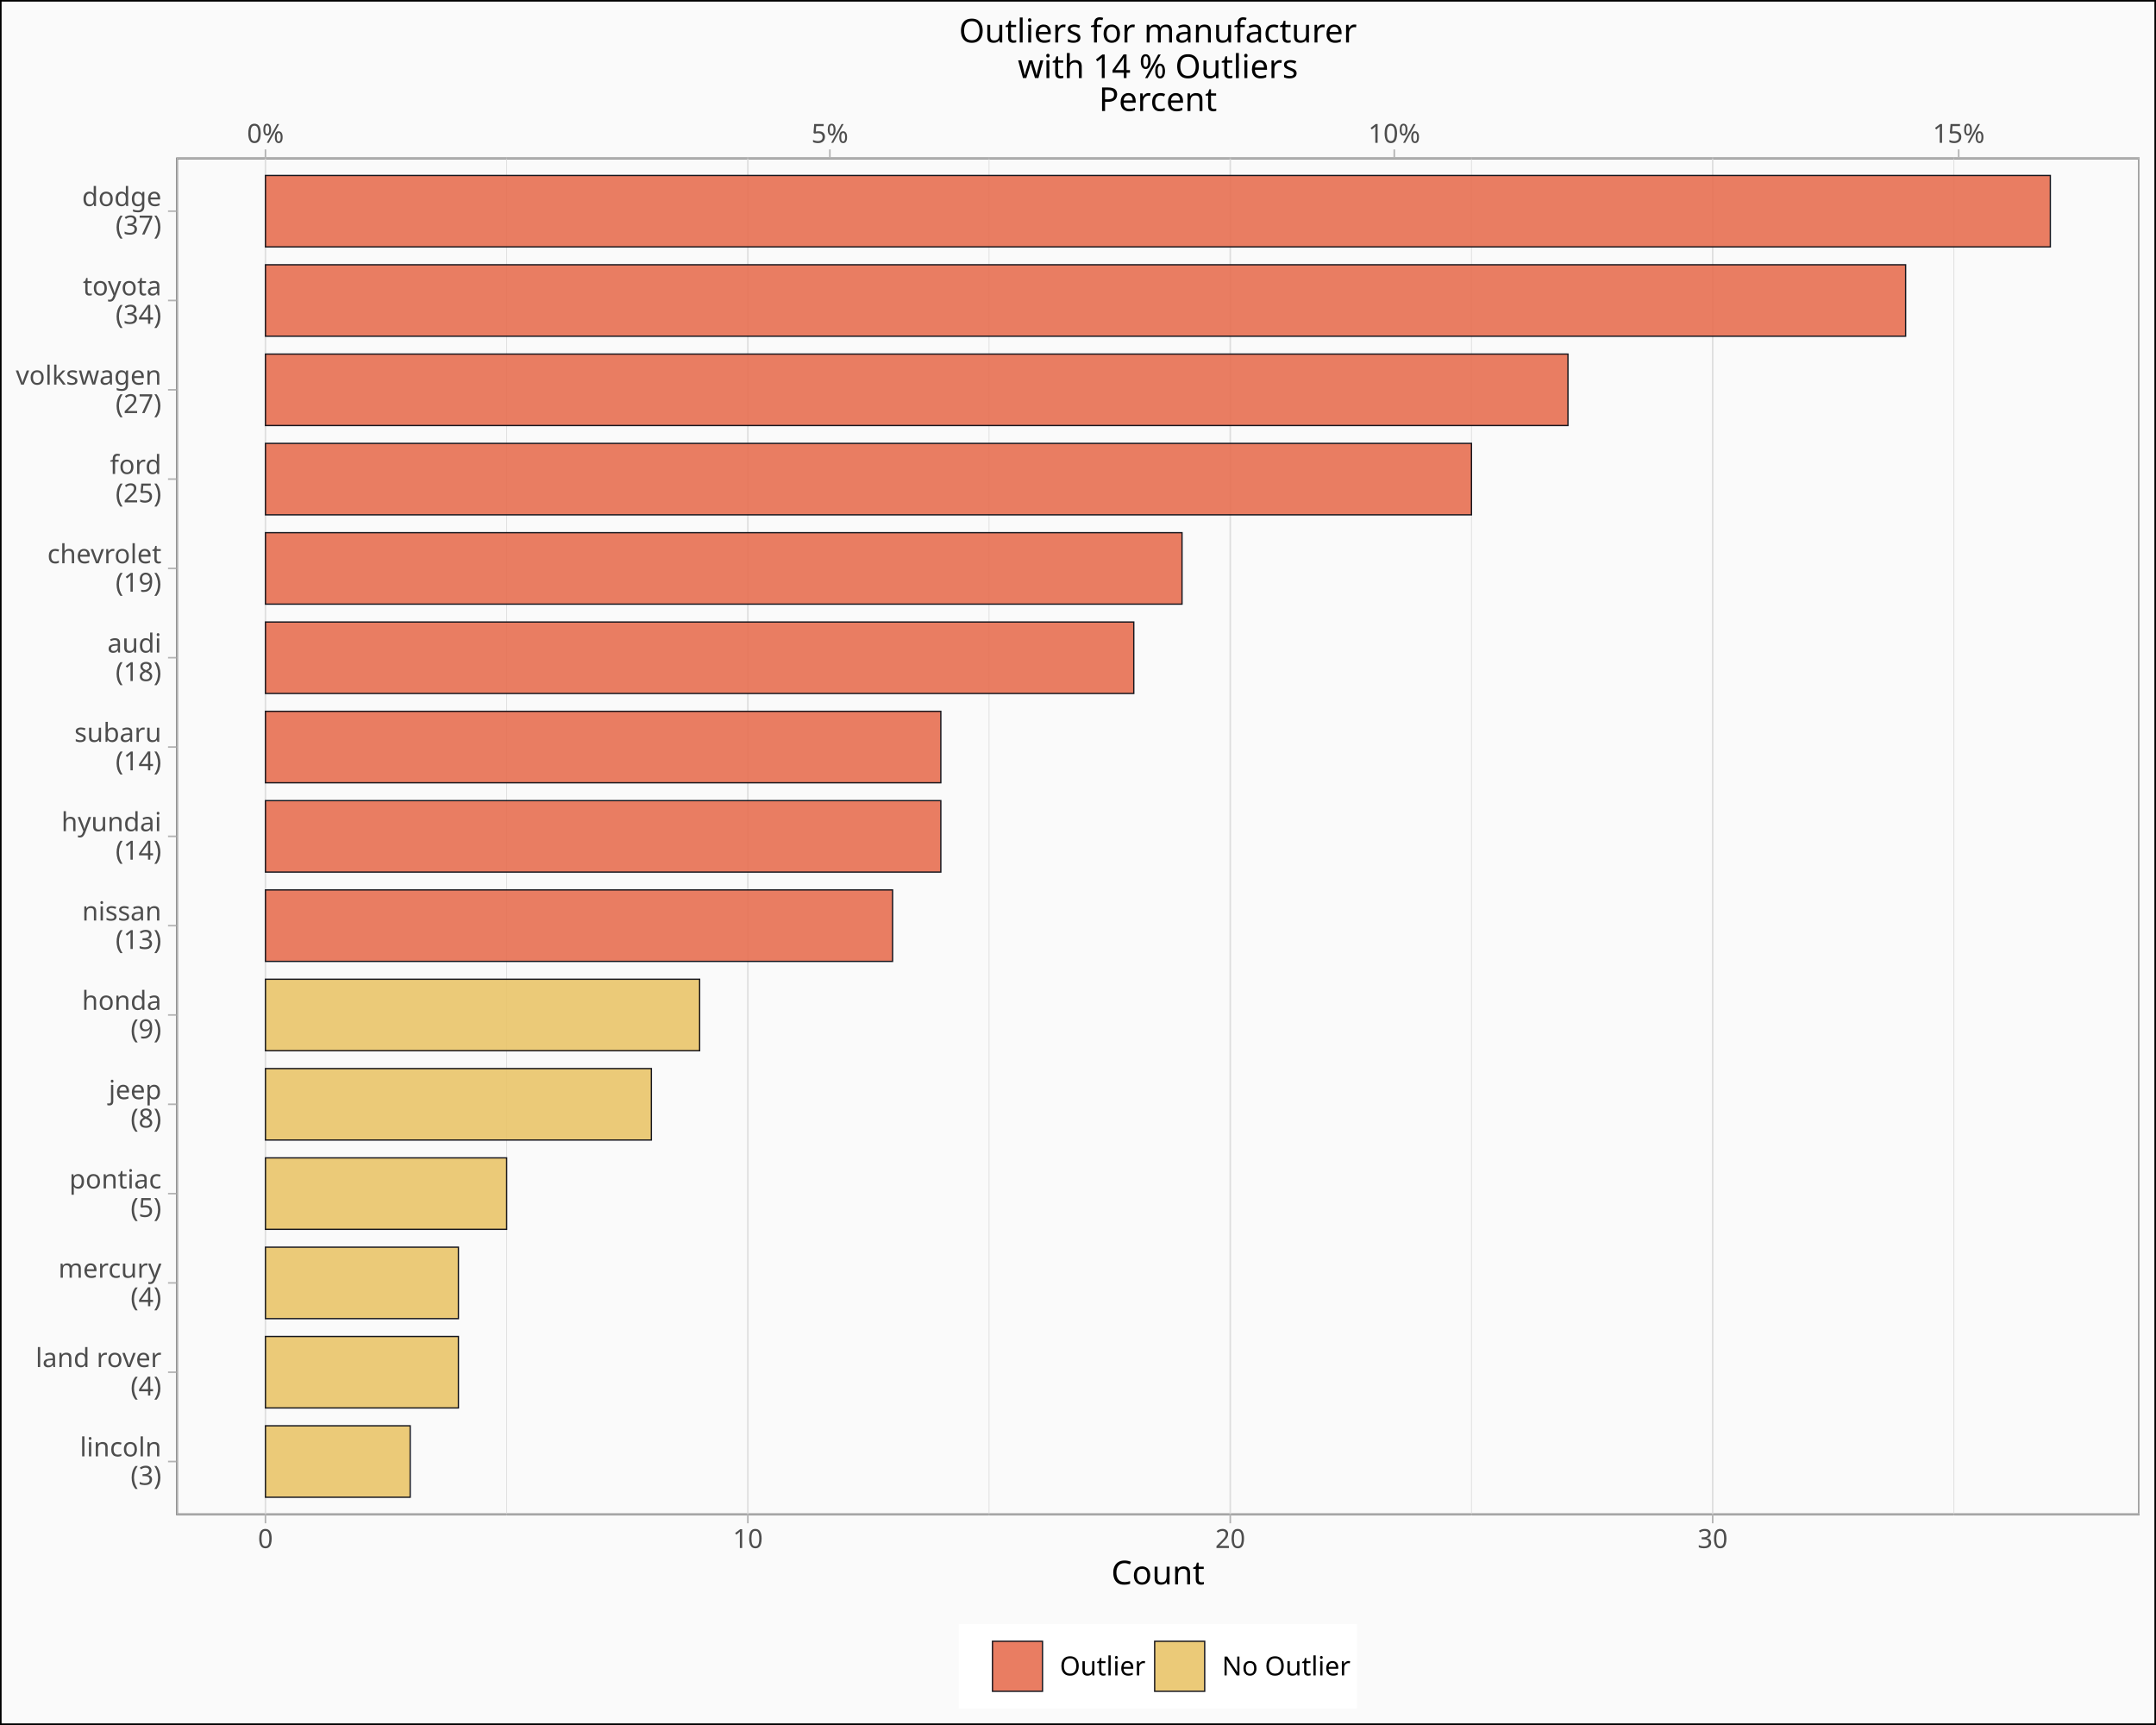
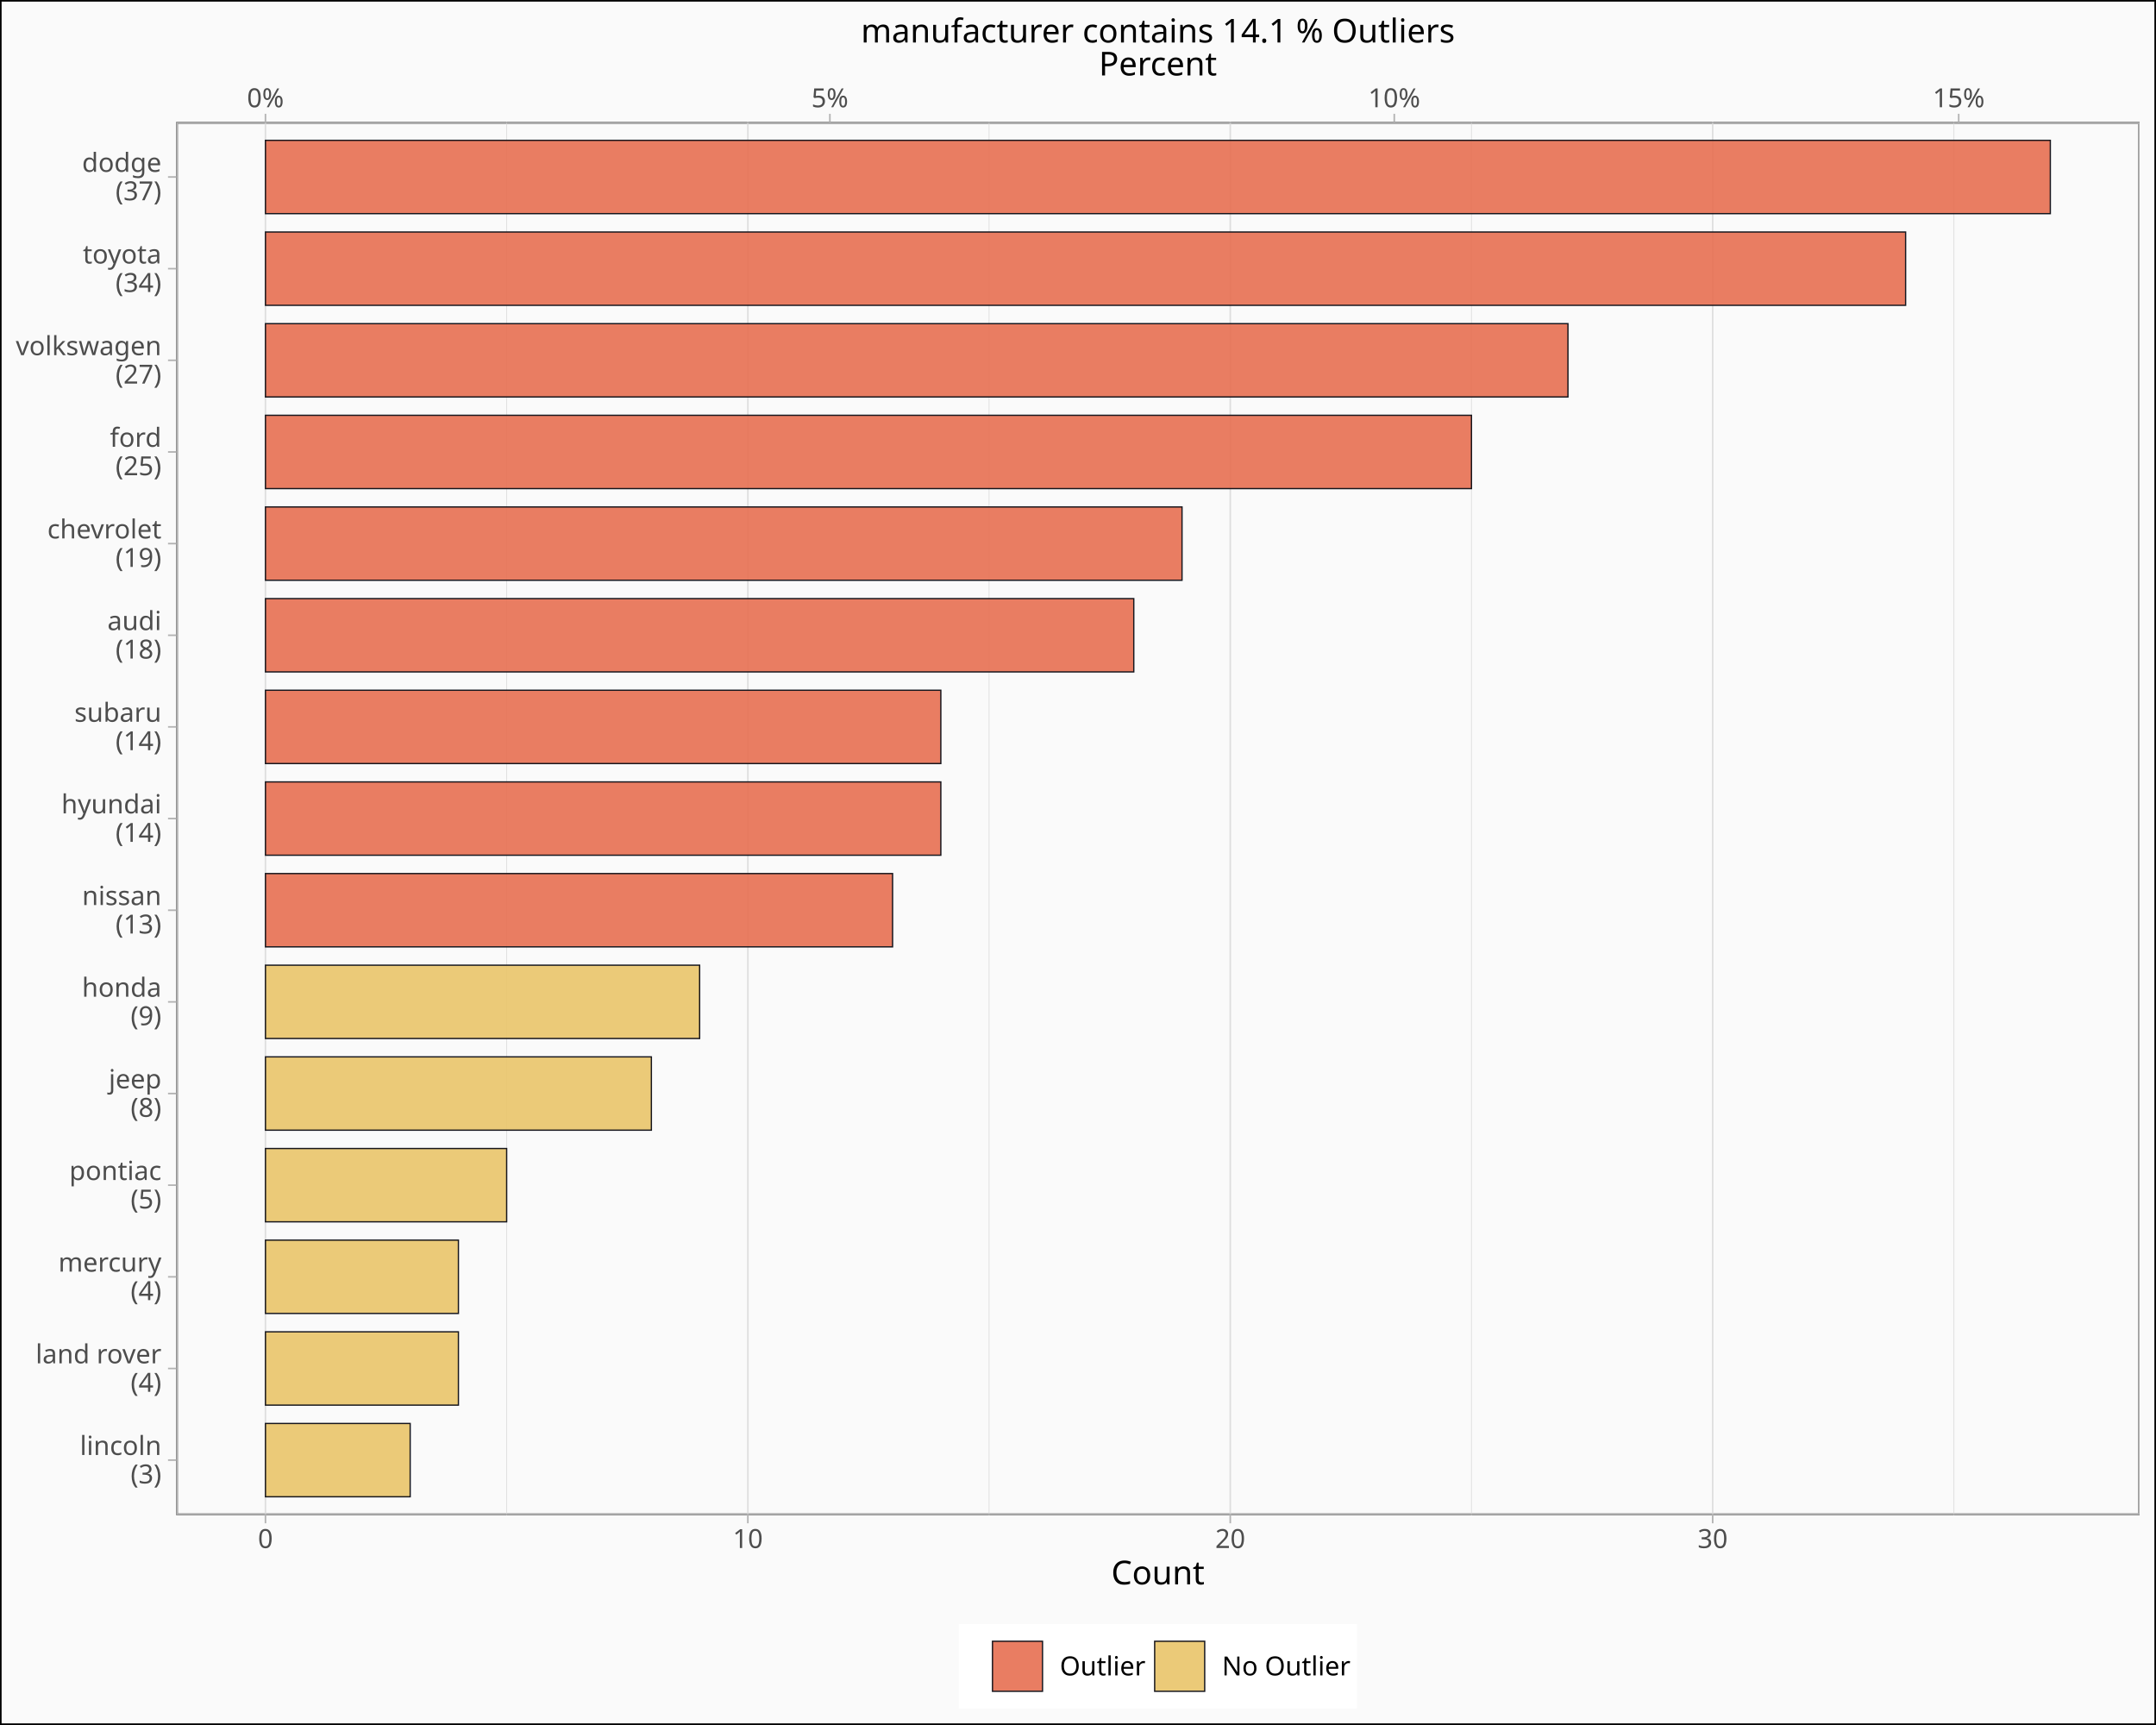
<svg xmlns="http://www.w3.org/2000/svg" class="svglite" data-engine-version="2.0" width="720.00pt" height="576.00pt" viewBox="0 0 720.00 576.00">
  <defs>
    <style type="text/css">
    .svglite line, .svglite polyline, .svglite polygon, .svglite path, .svglite rect, .svglite circle {
      fill: none;
      stroke: #000000;
      stroke-linecap: round;
      stroke-linejoin: round;
      stroke-miterlimit: 10.00;
    }
  </style>
  </defs>
  <rect width="100%" height="100%" style="stroke: none; fill: #FFFFFF;" />
  <defs>
    <clipPath id="cpMC4wMHw3MjAuMDB8MC4wMHw1NzYuMDA=">
      <rect x="0.00" y="0.00" width="720.00" height="576.00" />
    </clipPath>
  </defs>
  <g clip-path="url(#cpMC4wMHw3MjAuMDB8MC4wMHw1NzYuMDA=)">
    <rect x="0.00" y="0.00" width="720.00" height="576.00" style="stroke-width: 1.07; fill: #FAFAFA;" />
  </g>
  <defs>
-     <clipPath id="cpNTguODV8NzE0LjUyfDUyLjYyfDUwNS45MQ==">
-       <rect x="58.85" y="52.62" width="655.67" height="453.29" />
+     <clipPath id="cpNTguODV8NzE0LjUyfDQwLjc0fDUwNS45MQ==">
+       <rect x="58.85" y="40.74" width="655.67" height="465.17" />
    </clipPath>
  </defs>
-   <g clip-path="url(#cpNTguODV8NzE0LjUyfDUyLjYyfDUwNS45MQ==)">
-     <rect x="58.85" y="52.62" width="655.67" height="453.29" style="stroke-width: 1.07; fill: #FAFAFA;" />
-     <polyline points="169.20,505.91 169.20,52.62 " style="stroke-width: 0.27; stroke: #DEDEDE; stroke-linecap: butt;" />
-     <polyline points="330.30,505.91 330.30,52.62 " style="stroke-width: 0.27; stroke: #DEDEDE; stroke-linecap: butt;" />
-     <polyline points="491.40,505.91 491.40,52.62 " style="stroke-width: 0.27; stroke: #DEDEDE; stroke-linecap: butt;" />
-     <polyline points="652.50,505.91 652.50,52.62 " style="stroke-width: 0.27; stroke: #DEDEDE; stroke-linecap: butt;" />
-     <polyline points="88.65,505.91 88.65,52.62 " style="stroke-width: 0.53; stroke: #DEDEDE; stroke-linecap: butt;" />
-     <polyline points="249.75,505.91 249.75,52.62 " style="stroke-width: 0.53; stroke: #DEDEDE; stroke-linecap: butt;" />
-     <polyline points="410.85,505.91 410.85,52.62 " style="stroke-width: 0.53; stroke: #DEDEDE; stroke-linecap: butt;" />
-     <polyline points="571.95,505.91 571.95,52.62 " style="stroke-width: 0.53; stroke: #DEDEDE; stroke-linecap: butt;" />
-     <rect x="88.65" y="207.70" width="289.98" height="23.86" style="stroke-width: 0.43; stroke: #16161D; stroke-linecap: butt; stroke-linejoin: miter; fill: #E76F51; fill-opacity: 0.90;" />
-     <rect x="88.65" y="177.87" width="306.09" height="23.86" style="stroke-width: 0.43; stroke: #16161D; stroke-linecap: butt; stroke-linejoin: miter; fill: #E76F51; fill-opacity: 0.90;" />
-     <rect x="88.65" y="58.59" width="596.06" height="23.86" style="stroke-width: 0.43; stroke: #16161D; stroke-linecap: butt; stroke-linejoin: miter; fill: #E76F51; fill-opacity: 0.90;" />
-     <rect x="88.65" y="148.05" width="402.75" height="23.86" style="stroke-width: 0.43; stroke: #16161D; stroke-linecap: butt; stroke-linejoin: miter; fill: #E76F51; fill-opacity: 0.90;" />
-     <rect x="88.65" y="326.98" width="144.99" height="23.86" style="stroke-width: 0.43; stroke: #16161D; stroke-linecap: butt; stroke-linejoin: miter; fill: #E9C46A; fill-opacity: 0.90;" />
-     <rect x="88.65" y="267.34" width="225.54" height="23.86" style="stroke-width: 0.43; stroke: #16161D; stroke-linecap: butt; stroke-linejoin: miter; fill: #E76F51; fill-opacity: 0.90;" />
-     <rect x="88.65" y="356.81" width="128.88" height="23.86" style="stroke-width: 0.43; stroke: #16161D; stroke-linecap: butt; stroke-linejoin: miter; fill: #E9C46A; fill-opacity: 0.90;" />
-     <rect x="88.65" y="446.27" width="64.44" height="23.86" style="stroke-width: 0.43; stroke: #16161D; stroke-linecap: butt; stroke-linejoin: miter; fill: #E9C46A; fill-opacity: 0.90;" />
-     <rect x="88.65" y="476.09" width="48.33" height="23.86" style="stroke-width: 0.43; stroke: #16161D; stroke-linecap: butt; stroke-linejoin: miter; fill: #E9C46A; fill-opacity: 0.90;" />
-     <rect x="88.65" y="416.45" width="64.44" height="23.86" style="stroke-width: 0.43; stroke: #16161D; stroke-linecap: butt; stroke-linejoin: miter; fill: #E9C46A; fill-opacity: 0.90;" />
-     <rect x="88.65" y="297.16" width="209.43" height="23.86" style="stroke-width: 0.43; stroke: #16161D; stroke-linecap: butt; stroke-linejoin: miter; fill: #E76F51; fill-opacity: 0.90;" />
-     <rect x="88.65" y="386.63" width="80.55" height="23.86" style="stroke-width: 0.43; stroke: #16161D; stroke-linecap: butt; stroke-linejoin: miter; fill: #E9C46A; fill-opacity: 0.90;" />
-     <rect x="88.65" y="237.52" width="225.54" height="23.86" style="stroke-width: 0.43; stroke: #16161D; stroke-linecap: butt; stroke-linejoin: miter; fill: #E76F51; fill-opacity: 0.90;" />
-     <rect x="88.65" y="88.41" width="547.73" height="23.86" style="stroke-width: 0.43; stroke: #16161D; stroke-linecap: butt; stroke-linejoin: miter; fill: #E76F51; fill-opacity: 0.90;" />
-     <rect x="88.65" y="118.23" width="434.97" height="23.86" style="stroke-width: 0.43; stroke: #16161D; stroke-linecap: butt; stroke-linejoin: miter; fill: #E76F51; fill-opacity: 0.90;" />
-     <rect x="58.85" y="52.62" width="655.67" height="453.29" style="stroke-width: 1.07; stroke: #B3B3B3;" />
+   <g clip-path="url(#cpNTguODV8NzE0LjUyfDQwLjc0fDUwNS45MQ==)">
+     <rect x="58.85" y="40.74" width="655.67" height="465.17" style="stroke-width: 1.07; fill: #FAFAFA;" />
+     <polyline points="169.20,505.91 169.20,40.74 " style="stroke-width: 0.27; stroke: #DEDEDE; stroke-linecap: butt;" />
+     <polyline points="330.30,505.91 330.30,40.74 " style="stroke-width: 0.27; stroke: #DEDEDE; stroke-linecap: butt;" />
+     <polyline points="491.40,505.91 491.40,40.74 " style="stroke-width: 0.27; stroke: #DEDEDE; stroke-linecap: butt;" />
+     <polyline points="652.50,505.91 652.50,40.74 " style="stroke-width: 0.27; stroke: #DEDEDE; stroke-linecap: butt;" />
+     <polyline points="88.65,505.91 88.65,40.74 " style="stroke-width: 0.53; stroke: #DEDEDE; stroke-linecap: butt;" />
+     <polyline points="249.75,505.91 249.75,40.74 " style="stroke-width: 0.53; stroke: #DEDEDE; stroke-linecap: butt;" />
+     <polyline points="410.85,505.91 410.85,40.74 " style="stroke-width: 0.53; stroke: #DEDEDE; stroke-linecap: butt;" />
+     <polyline points="571.95,505.91 571.95,40.74 " style="stroke-width: 0.53; stroke: #DEDEDE; stroke-linecap: butt;" />
+     <rect x="88.65" y="199.88" width="289.98" height="24.48" style="stroke-width: 0.43; stroke: #16161D; stroke-linecap: butt; stroke-linejoin: miter; fill: #E76F51; fill-opacity: 0.90;" />
+     <rect x="88.65" y="169.28" width="306.09" height="24.48" style="stroke-width: 0.43; stroke: #16161D; stroke-linecap: butt; stroke-linejoin: miter; fill: #E76F51; fill-opacity: 0.90;" />
+     <rect x="88.65" y="46.86" width="596.06" height="24.48" style="stroke-width: 0.43; stroke: #16161D; stroke-linecap: butt; stroke-linejoin: miter; fill: #E76F51; fill-opacity: 0.90;" />
+     <rect x="88.65" y="138.67" width="402.75" height="24.48" style="stroke-width: 0.43; stroke: #16161D; stroke-linecap: butt; stroke-linejoin: miter; fill: #E76F51; fill-opacity: 0.90;" />
+     <rect x="88.65" y="322.29" width="144.99" height="24.48" style="stroke-width: 0.43; stroke: #16161D; stroke-linecap: butt; stroke-linejoin: miter; fill: #E9C46A; fill-opacity: 0.90;" />
+     <rect x="88.65" y="261.09" width="225.54" height="24.48" style="stroke-width: 0.43; stroke: #16161D; stroke-linecap: butt; stroke-linejoin: miter; fill: #E76F51; fill-opacity: 0.90;" />
+     <rect x="88.65" y="352.90" width="128.88" height="24.48" style="stroke-width: 0.43; stroke: #16161D; stroke-linecap: butt; stroke-linejoin: miter; fill: #E9C46A; fill-opacity: 0.90;" />
+     <rect x="88.65" y="444.71" width="64.44" height="24.48" style="stroke-width: 0.43; stroke: #16161D; stroke-linecap: butt; stroke-linejoin: miter; fill: #E9C46A; fill-opacity: 0.90;" />
+     <rect x="88.65" y="475.31" width="48.33" height="24.48" style="stroke-width: 0.43; stroke: #16161D; stroke-linecap: butt; stroke-linejoin: miter; fill: #E9C46A; fill-opacity: 0.90;" />
+     <rect x="88.65" y="414.10" width="64.44" height="24.48" style="stroke-width: 0.43; stroke: #16161D; stroke-linecap: butt; stroke-linejoin: miter; fill: #E9C46A; fill-opacity: 0.90;" />
+     <rect x="88.65" y="291.69" width="209.43" height="24.48" style="stroke-width: 0.43; stroke: #16161D; stroke-linecap: butt; stroke-linejoin: miter; fill: #E76F51; fill-opacity: 0.90;" />
+     <rect x="88.65" y="383.50" width="80.55" height="24.48" style="stroke-width: 0.43; stroke: #16161D; stroke-linecap: butt; stroke-linejoin: miter; fill: #E9C46A; fill-opacity: 0.90;" />
+     <rect x="88.65" y="230.48" width="225.54" height="24.48" style="stroke-width: 0.43; stroke: #16161D; stroke-linecap: butt; stroke-linejoin: miter; fill: #E76F51; fill-opacity: 0.90;" />
+     <rect x="88.65" y="77.47" width="547.73" height="24.48" style="stroke-width: 0.43; stroke: #16161D; stroke-linecap: butt; stroke-linejoin: miter; fill: #E76F51; fill-opacity: 0.90;" />
+     <rect x="88.65" y="108.07" width="434.97" height="24.48" style="stroke-width: 0.43; stroke: #16161D; stroke-linecap: butt; stroke-linejoin: miter; fill: #E76F51; fill-opacity: 0.90;" />
+     <rect x="58.85" y="40.74" width="655.67" height="465.17" style="stroke-width: 1.07; stroke: #B3B3B3;" />
  </g>
  <g clip-path="url(#cpMC4wMHw3MjAuMDB8MC4wMHw1NzYuMDA=)">
-     <text x="88.65" y="47.69" text-anchor="middle" style="font-size: 8.80px; fill: #4D4D4D; font-family: sans;" textLength="12.72px" lengthAdjust="spacingAndGlyphs">0%</text>
-     <text x="277.14" y="47.69" text-anchor="middle" style="font-size: 8.80px; fill: #4D4D4D; font-family: sans;" textLength="12.72px" lengthAdjust="spacingAndGlyphs">5%</text>
-     <text x="465.62" y="47.69" text-anchor="middle" style="font-size: 8.80px; fill: #4D4D4D; font-family: sans;" textLength="17.61px" lengthAdjust="spacingAndGlyphs">10%</text>
-     <text x="654.11" y="47.69" text-anchor="middle" style="font-size: 8.80px; fill: #4D4D4D; font-family: sans;" textLength="17.61px" lengthAdjust="spacingAndGlyphs">15%</text>
-     <polyline points="88.65,52.62 88.65,49.88 " style="stroke-width: 0.53; stroke: #B3B3B3; stroke-linecap: butt;" />
-     <polyline points="277.14,52.62 277.14,49.88 " style="stroke-width: 0.53; stroke: #B3B3B3; stroke-linecap: butt;" />
-     <polyline points="465.62,52.62 465.62,49.88 " style="stroke-width: 0.53; stroke: #B3B3B3; stroke-linecap: butt;" />
-     <polyline points="654.11,52.62 654.11,49.88 " style="stroke-width: 0.53; stroke: #B3B3B3; stroke-linecap: butt;" />
-     <text x="53.92" y="486.30" text-anchor="end" style="font-size: 8.80px; fill: #4D4D4D; font-family: sans;" textLength="27.39px" lengthAdjust="spacingAndGlyphs">lincoln </text>
-     <text x="53.92" y="495.80" text-anchor="end" style="font-size: 8.80px; fill: #4D4D4D; font-family: sans;" textLength="10.76px" lengthAdjust="spacingAndGlyphs">(3)</text>
-     <text x="53.92" y="456.48" text-anchor="end" style="font-size: 8.80px; fill: #4D4D4D; font-family: sans;" textLength="41.58px" lengthAdjust="spacingAndGlyphs">land rover </text>
-     <text x="53.92" y="465.98" text-anchor="end" style="font-size: 8.80px; fill: #4D4D4D; font-family: sans;" textLength="10.76px" lengthAdjust="spacingAndGlyphs">(4)</text>
-     <text x="53.92" y="426.65" text-anchor="end" style="font-size: 8.80px; fill: #4D4D4D; font-family: sans;" textLength="34.24px" lengthAdjust="spacingAndGlyphs">mercury </text>
-     <text x="53.92" y="436.16" text-anchor="end" style="font-size: 8.80px; fill: #4D4D4D; font-family: sans;" textLength="10.76px" lengthAdjust="spacingAndGlyphs">(4)</text>
-     <text x="53.92" y="396.83" text-anchor="end" style="font-size: 8.80px; fill: #4D4D4D; font-family: sans;" textLength="30.82px" lengthAdjust="spacingAndGlyphs">pontiac </text>
-     <text x="53.92" y="406.34" text-anchor="end" style="font-size: 8.80px; fill: #4D4D4D; font-family: sans;" textLength="10.76px" lengthAdjust="spacingAndGlyphs">(5)</text>
-     <text x="53.92" y="367.01" text-anchor="end" style="font-size: 8.80px; fill: #4D4D4D; font-family: sans;" textLength="19.08px" lengthAdjust="spacingAndGlyphs">jeep </text>
-     <text x="53.92" y="376.51" text-anchor="end" style="font-size: 8.80px; fill: #4D4D4D; font-family: sans;" textLength="10.76px" lengthAdjust="spacingAndGlyphs">(8)</text>
-     <text x="53.92" y="337.19" text-anchor="end" style="font-size: 8.80px; fill: #4D4D4D; font-family: sans;" textLength="26.92px" lengthAdjust="spacingAndGlyphs">honda </text>
-     <text x="53.92" y="346.69" text-anchor="end" style="font-size: 8.80px; fill: #4D4D4D; font-family: sans;" textLength="10.76px" lengthAdjust="spacingAndGlyphs">(9)</text>
-     <text x="53.92" y="307.37" text-anchor="end" style="font-size: 8.80px; fill: #4D4D4D; font-family: sans;" textLength="27.89px" lengthAdjust="spacingAndGlyphs">nissan </text>
-     <text x="53.92" y="316.87" text-anchor="end" style="font-size: 8.80px; fill: #4D4D4D; font-family: sans;" textLength="15.65px" lengthAdjust="spacingAndGlyphs">(13)</text>
-     <text x="53.92" y="277.54" text-anchor="end" style="font-size: 8.80px; fill: #4D4D4D; font-family: sans;" textLength="33.27px" lengthAdjust="spacingAndGlyphs">hyundai </text>
-     <text x="53.92" y="287.05" text-anchor="end" style="font-size: 8.80px; fill: #4D4D4D; font-family: sans;" textLength="15.65px" lengthAdjust="spacingAndGlyphs">(14)</text>
-     <text x="53.92" y="247.72" text-anchor="end" style="font-size: 8.80px; fill: #4D4D4D; font-family: sans;" textLength="29.36px" lengthAdjust="spacingAndGlyphs">subaru </text>
-     <text x="53.92" y="257.23" text-anchor="end" style="font-size: 8.80px; fill: #4D4D4D; font-family: sans;" textLength="15.65px" lengthAdjust="spacingAndGlyphs">(14)</text>
-     <text x="53.92" y="217.90" text-anchor="end" style="font-size: 8.80px; fill: #4D4D4D; font-family: sans;" textLength="19.08px" lengthAdjust="spacingAndGlyphs">audi </text>
-     <text x="53.92" y="227.40" text-anchor="end" style="font-size: 8.80px; fill: #4D4D4D; font-family: sans;" textLength="15.65px" lengthAdjust="spacingAndGlyphs">(18)</text>
-     <text x="53.92" y="188.08" text-anchor="end" style="font-size: 8.80px; fill: #4D4D4D; font-family: sans;" textLength="38.16px" lengthAdjust="spacingAndGlyphs">chevrolet </text>
-     <text x="53.92" y="197.58" text-anchor="end" style="font-size: 8.80px; fill: #4D4D4D; font-family: sans;" textLength="15.65px" lengthAdjust="spacingAndGlyphs">(19)</text>
-     <text x="53.92" y="158.26" text-anchor="end" style="font-size: 8.80px; fill: #4D4D4D; font-family: sans;" textLength="17.61px" lengthAdjust="spacingAndGlyphs">ford </text>
-     <text x="53.92" y="167.76" text-anchor="end" style="font-size: 8.80px; fill: #4D4D4D; font-family: sans;" textLength="15.65px" lengthAdjust="spacingAndGlyphs">(25)</text>
-     <text x="53.92" y="128.43" text-anchor="end" style="font-size: 8.80px; fill: #4D4D4D; font-family: sans;" textLength="48.44px" lengthAdjust="spacingAndGlyphs">volkswagen </text>
-     <text x="53.92" y="137.94" text-anchor="end" style="font-size: 8.80px; fill: #4D4D4D; font-family: sans;" textLength="15.65px" lengthAdjust="spacingAndGlyphs">(27)</text>
-     <text x="53.92" y="98.61" text-anchor="end" style="font-size: 8.80px; fill: #4D4D4D; font-family: sans;" textLength="26.42px" lengthAdjust="spacingAndGlyphs">toyota </text>
-     <text x="53.92" y="108.12" text-anchor="end" style="font-size: 8.80px; fill: #4D4D4D; font-family: sans;" textLength="15.65px" lengthAdjust="spacingAndGlyphs">(34)</text>
-     <text x="53.92" y="68.79" text-anchor="end" style="font-size: 8.80px; fill: #4D4D4D; font-family: sans;" textLength="26.92px" lengthAdjust="spacingAndGlyphs">dodge </text>
-     <text x="53.92" y="78.29" text-anchor="end" style="font-size: 8.80px; fill: #4D4D4D; font-family: sans;" textLength="15.65px" lengthAdjust="spacingAndGlyphs">(37)</text>
-     <polyline points="56.11,488.02 58.85,488.02 " style="stroke-width: 0.53; stroke: #B3B3B3; stroke-linecap: butt;" />
-     <polyline points="56.11,458.20 58.85,458.20 " style="stroke-width: 0.53; stroke: #B3B3B3; stroke-linecap: butt;" />
-     <polyline points="56.11,428.38 58.85,428.38 " style="stroke-width: 0.53; stroke: #B3B3B3; stroke-linecap: butt;" />
-     <polyline points="56.11,398.56 58.85,398.56 " style="stroke-width: 0.53; stroke: #B3B3B3; stroke-linecap: butt;" />
-     <polyline points="56.11,368.73 58.85,368.73 " style="stroke-width: 0.53; stroke: #B3B3B3; stroke-linecap: butt;" />
-     <polyline points="56.11,338.91 58.85,338.91 " style="stroke-width: 0.53; stroke: #B3B3B3; stroke-linecap: butt;" />
-     <polyline points="56.11,309.09 58.85,309.09 " style="stroke-width: 0.53; stroke: #B3B3B3; stroke-linecap: butt;" />
-     <polyline points="56.11,279.27 58.85,279.27 " style="stroke-width: 0.53; stroke: #B3B3B3; stroke-linecap: butt;" />
-     <polyline points="56.11,249.45 58.85,249.45 " style="stroke-width: 0.53; stroke: #B3B3B3; stroke-linecap: butt;" />
-     <polyline points="56.11,219.62 58.85,219.62 " style="stroke-width: 0.53; stroke: #B3B3B3; stroke-linecap: butt;" />
-     <polyline points="56.11,189.80 58.85,189.80 " style="stroke-width: 0.53; stroke: #B3B3B3; stroke-linecap: butt;" />
-     <polyline points="56.11,159.98 58.85,159.98 " style="stroke-width: 0.53; stroke: #B3B3B3; stroke-linecap: butt;" />
-     <polyline points="56.11,130.16 58.85,130.16 " style="stroke-width: 0.53; stroke: #B3B3B3; stroke-linecap: butt;" />
-     <polyline points="56.11,100.34 58.85,100.34 " style="stroke-width: 0.53; stroke: #B3B3B3; stroke-linecap: butt;" />
-     <polyline points="56.11,70.51 58.85,70.51 " style="stroke-width: 0.53; stroke: #B3B3B3; stroke-linecap: butt;" />
+     <text x="88.65" y="35.81" text-anchor="middle" style="font-size: 8.80px; fill: #4D4D4D; font-family: sans;" textLength="12.72px" lengthAdjust="spacingAndGlyphs">0%</text>
+     <text x="277.14" y="35.81" text-anchor="middle" style="font-size: 8.80px; fill: #4D4D4D; font-family: sans;" textLength="12.72px" lengthAdjust="spacingAndGlyphs">5%</text>
+     <text x="465.62" y="35.81" text-anchor="middle" style="font-size: 8.80px; fill: #4D4D4D; font-family: sans;" textLength="17.61px" lengthAdjust="spacingAndGlyphs">10%</text>
+     <text x="654.11" y="35.81" text-anchor="middle" style="font-size: 8.80px; fill: #4D4D4D; font-family: sans;" textLength="17.61px" lengthAdjust="spacingAndGlyphs">15%</text>
+     <polyline points="88.65,40.74 88.65,38.00 " style="stroke-width: 0.53; stroke: #B3B3B3; stroke-linecap: butt;" />
+     <polyline points="277.14,40.74 277.14,38.00 " style="stroke-width: 0.53; stroke: #B3B3B3; stroke-linecap: butt;" />
+     <polyline points="465.62,40.74 465.62,38.00 " style="stroke-width: 0.53; stroke: #B3B3B3; stroke-linecap: butt;" />
+     <polyline points="654.11,40.74 654.11,38.00 " style="stroke-width: 0.53; stroke: #B3B3B3; stroke-linecap: butt;" />
+     <text x="53.92" y="485.83" text-anchor="end" style="font-size: 8.80px; fill: #4D4D4D; font-family: sans;" textLength="27.39px" lengthAdjust="spacingAndGlyphs">lincoln </text>
+     <text x="53.92" y="495.33" text-anchor="end" style="font-size: 8.80px; fill: #4D4D4D; font-family: sans;" textLength="10.76px" lengthAdjust="spacingAndGlyphs">(3)</text>
+     <text x="53.92" y="455.23" text-anchor="end" style="font-size: 8.80px; fill: #4D4D4D; font-family: sans;" textLength="41.58px" lengthAdjust="spacingAndGlyphs">land rover </text>
+     <text x="53.92" y="464.73" text-anchor="end" style="font-size: 8.80px; fill: #4D4D4D; font-family: sans;" textLength="10.76px" lengthAdjust="spacingAndGlyphs">(4)</text>
+     <text x="53.92" y="424.62" text-anchor="end" style="font-size: 8.80px; fill: #4D4D4D; font-family: sans;" textLength="34.24px" lengthAdjust="spacingAndGlyphs">mercury </text>
+     <text x="53.92" y="434.13" text-anchor="end" style="font-size: 8.80px; fill: #4D4D4D; font-family: sans;" textLength="10.76px" lengthAdjust="spacingAndGlyphs">(4)</text>
+     <text x="53.92" y="394.02" text-anchor="end" style="font-size: 8.80px; fill: #4D4D4D; font-family: sans;" textLength="30.82px" lengthAdjust="spacingAndGlyphs">pontiac </text>
+     <text x="53.92" y="403.52" text-anchor="end" style="font-size: 8.80px; fill: #4D4D4D; font-family: sans;" textLength="10.76px" lengthAdjust="spacingAndGlyphs">(5)</text>
+     <text x="53.92" y="363.41" text-anchor="end" style="font-size: 8.80px; fill: #4D4D4D; font-family: sans;" textLength="19.08px" lengthAdjust="spacingAndGlyphs">jeep </text>
+     <text x="53.92" y="372.92" text-anchor="end" style="font-size: 8.80px; fill: #4D4D4D; font-family: sans;" textLength="10.76px" lengthAdjust="spacingAndGlyphs">(8)</text>
+     <text x="53.92" y="332.81" text-anchor="end" style="font-size: 8.80px; fill: #4D4D4D; font-family: sans;" textLength="26.92px" lengthAdjust="spacingAndGlyphs">honda </text>
+     <text x="53.92" y="342.32" text-anchor="end" style="font-size: 8.80px; fill: #4D4D4D; font-family: sans;" textLength="10.76px" lengthAdjust="spacingAndGlyphs">(9)</text>
+     <text x="53.92" y="302.21" text-anchor="end" style="font-size: 8.80px; fill: #4D4D4D; font-family: sans;" textLength="27.89px" lengthAdjust="spacingAndGlyphs">nissan </text>
+     <text x="53.92" y="311.71" text-anchor="end" style="font-size: 8.80px; fill: #4D4D4D; font-family: sans;" textLength="15.65px" lengthAdjust="spacingAndGlyphs">(13)</text>
+     <text x="53.92" y="271.60" text-anchor="end" style="font-size: 8.80px; fill: #4D4D4D; font-family: sans;" textLength="33.27px" lengthAdjust="spacingAndGlyphs">hyundai </text>
+     <text x="53.92" y="281.11" text-anchor="end" style="font-size: 8.80px; fill: #4D4D4D; font-family: sans;" textLength="15.65px" lengthAdjust="spacingAndGlyphs">(14)</text>
+     <text x="53.92" y="241.00" text-anchor="end" style="font-size: 8.80px; fill: #4D4D4D; font-family: sans;" textLength="29.36px" lengthAdjust="spacingAndGlyphs">subaru </text>
+     <text x="53.92" y="250.50" text-anchor="end" style="font-size: 8.80px; fill: #4D4D4D; font-family: sans;" textLength="15.65px" lengthAdjust="spacingAndGlyphs">(14)</text>
+     <text x="53.92" y="210.40" text-anchor="end" style="font-size: 8.80px; fill: #4D4D4D; font-family: sans;" textLength="19.08px" lengthAdjust="spacingAndGlyphs">audi </text>
+     <text x="53.92" y="219.90" text-anchor="end" style="font-size: 8.80px; fill: #4D4D4D; font-family: sans;" textLength="15.65px" lengthAdjust="spacingAndGlyphs">(18)</text>
+     <text x="53.92" y="179.79" text-anchor="end" style="font-size: 8.80px; fill: #4D4D4D; font-family: sans;" textLength="38.16px" lengthAdjust="spacingAndGlyphs">chevrolet </text>
+     <text x="53.92" y="189.30" text-anchor="end" style="font-size: 8.80px; fill: #4D4D4D; font-family: sans;" textLength="15.65px" lengthAdjust="spacingAndGlyphs">(19)</text>
+     <text x="53.92" y="149.19" text-anchor="end" style="font-size: 8.80px; fill: #4D4D4D; font-family: sans;" textLength="17.61px" lengthAdjust="spacingAndGlyphs">ford </text>
+     <text x="53.92" y="158.69" text-anchor="end" style="font-size: 8.80px; fill: #4D4D4D; font-family: sans;" textLength="15.65px" lengthAdjust="spacingAndGlyphs">(25)</text>
+     <text x="53.92" y="118.59" text-anchor="end" style="font-size: 8.80px; fill: #4D4D4D; font-family: sans;" textLength="48.44px" lengthAdjust="spacingAndGlyphs">volkswagen </text>
+     <text x="53.92" y="128.09" text-anchor="end" style="font-size: 8.80px; fill: #4D4D4D; font-family: sans;" textLength="15.65px" lengthAdjust="spacingAndGlyphs">(27)</text>
+     <text x="53.92" y="87.98" text-anchor="end" style="font-size: 8.80px; fill: #4D4D4D; font-family: sans;" textLength="26.42px" lengthAdjust="spacingAndGlyphs">toyota </text>
+     <text x="53.92" y="97.49" text-anchor="end" style="font-size: 8.80px; fill: #4D4D4D; font-family: sans;" textLength="15.65px" lengthAdjust="spacingAndGlyphs">(34)</text>
+     <text x="53.92" y="57.38" text-anchor="end" style="font-size: 8.80px; fill: #4D4D4D; font-family: sans;" textLength="26.92px" lengthAdjust="spacingAndGlyphs">dodge </text>
+     <text x="53.92" y="66.88" text-anchor="end" style="font-size: 8.80px; fill: #4D4D4D; font-family: sans;" textLength="15.65px" lengthAdjust="spacingAndGlyphs">(37)</text>
+     <polyline points="56.11,487.55 58.85,487.55 " style="stroke-width: 0.53; stroke: #B3B3B3; stroke-linecap: butt;" />
+     <polyline points="56.11,456.95 58.85,456.95 " style="stroke-width: 0.53; stroke: #B3B3B3; stroke-linecap: butt;" />
+     <polyline points="56.11,426.35 58.85,426.35 " style="stroke-width: 0.53; stroke: #B3B3B3; stroke-linecap: butt;" />
+     <polyline points="56.11,395.74 58.85,395.74 " style="stroke-width: 0.53; stroke: #B3B3B3; stroke-linecap: butt;" />
+     <polyline points="56.11,365.14 58.85,365.14 " style="stroke-width: 0.53; stroke: #B3B3B3; stroke-linecap: butt;" />
+     <polyline points="56.11,334.54 58.85,334.54 " style="stroke-width: 0.53; stroke: #B3B3B3; stroke-linecap: butt;" />
+     <polyline points="56.11,303.93 58.85,303.93 " style="stroke-width: 0.53; stroke: #B3B3B3; stroke-linecap: butt;" />
+     <polyline points="56.11,273.33 58.85,273.33 " style="stroke-width: 0.53; stroke: #B3B3B3; stroke-linecap: butt;" />
+     <polyline points="56.11,242.72 58.85,242.72 " style="stroke-width: 0.53; stroke: #B3B3B3; stroke-linecap: butt;" />
+     <polyline points="56.11,212.12 58.85,212.12 " style="stroke-width: 0.53; stroke: #B3B3B3; stroke-linecap: butt;" />
+     <polyline points="56.11,181.52 58.85,181.52 " style="stroke-width: 0.53; stroke: #B3B3B3; stroke-linecap: butt;" />
+     <polyline points="56.11,150.91 58.85,150.91 " style="stroke-width: 0.53; stroke: #B3B3B3; stroke-linecap: butt;" />
+     <polyline points="56.11,120.31 58.85,120.31 " style="stroke-width: 0.53; stroke: #B3B3B3; stroke-linecap: butt;" />
+     <polyline points="56.11,89.71 58.85,89.71 " style="stroke-width: 0.53; stroke: #B3B3B3; stroke-linecap: butt;" />
+     <polyline points="56.11,59.10 58.85,59.10 " style="stroke-width: 0.53; stroke: #B3B3B3; stroke-linecap: butt;" />
    <polyline points="88.65,508.65 88.65,505.91 " style="stroke-width: 0.53; stroke: #B3B3B3; stroke-linecap: butt;" />
    <polyline points="249.75,508.65 249.75,505.91 " style="stroke-width: 0.53; stroke: #B3B3B3; stroke-linecap: butt;" />
    <polyline points="410.85,508.65 410.85,505.91 " style="stroke-width: 0.53; stroke: #B3B3B3; stroke-linecap: butt;" />
    <polyline points="571.95,508.65 571.95,505.91 " style="stroke-width: 0.53; stroke: #B3B3B3; stroke-linecap: butt;" />
    <text x="88.65" y="516.90" text-anchor="middle" style="font-size: 8.80px; fill: #4D4D4D; font-family: sans;" textLength="4.89px" lengthAdjust="spacingAndGlyphs">0</text>
    <text x="249.75" y="516.90" text-anchor="middle" style="font-size: 8.80px; fill: #4D4D4D; font-family: sans;" textLength="9.79px" lengthAdjust="spacingAndGlyphs">10</text>
    <text x="410.85" y="516.90" text-anchor="middle" style="font-size: 8.80px; fill: #4D4D4D; font-family: sans;" textLength="9.79px" lengthAdjust="spacingAndGlyphs">20</text>
    <text x="571.95" y="516.90" text-anchor="middle" style="font-size: 8.80px; fill: #4D4D4D; font-family: sans;" textLength="9.79px" lengthAdjust="spacingAndGlyphs">30</text>
-     <text x="386.69" y="37.07" text-anchor="middle" style="font-size: 11.00px; font-family: sans;" textLength="37.92px" lengthAdjust="spacingAndGlyphs">Percent</text>
+     <text x="386.69" y="25.19" text-anchor="middle" style="font-size: 11.00px; font-family: sans;" textLength="37.92px" lengthAdjust="spacingAndGlyphs">Percent</text>
    <text x="386.69" y="529.04" text-anchor="middle" style="font-size: 11.00px; font-family: sans;" textLength="29.36px" lengthAdjust="spacingAndGlyphs">Count</text>
    <rect x="320.20" y="542.28" width="132.97" height="28.24" style="stroke-width: 1.07; stroke: none; fill: #FFFFFF;" />
    <rect x="331.16" y="547.76" width="17.28" height="17.28" style="stroke-width: 1.07; stroke: none; fill: #FFFFFF;" />
    <rect x="331.44" y="548.04" width="16.71" height="16.71" style="stroke-width: 0.43; stroke: #16161D; stroke-linecap: butt; stroke-linejoin: miter; fill: #E76F51; fill-opacity: 0.90;" />
    <rect x="385.32" y="547.76" width="17.28" height="17.28" style="stroke-width: 1.07; stroke: none; fill: #FFFFFF;" />
    <rect x="385.60" y="548.04" width="16.71" height="16.71" style="stroke-width: 0.43; stroke: #16161D; stroke-linecap: butt; stroke-linejoin: miter; fill: #E9C46A; fill-opacity: 0.90;" />
    <text x="353.92" y="559.43" style="font-size: 8.80px; font-family: sans;" textLength="25.92px" lengthAdjust="spacingAndGlyphs">Outlier</text>
    <text x="408.08" y="559.43" style="font-size: 8.80px; font-family: sans;" textLength="39.62px" lengthAdjust="spacingAndGlyphs">No Outlier</text>
-     <text x="386.69" y="14.19" text-anchor="middle" style="font-size: 11.00px; font-family: sans;" textLength="121.67px" lengthAdjust="spacingAndGlyphs">Outliers for manufacturer</text>
-     <text x="386.69" y="26.07" text-anchor="middle" style="font-size: 11.00px; font-family: sans;" textLength="88.65px" lengthAdjust="spacingAndGlyphs">with 14 % Outliers</text>
+     <text x="386.69" y="14.19" text-anchor="middle" style="font-size: 11.00px; font-family: sans;" textLength="187.12px" lengthAdjust="spacingAndGlyphs">manufacturer contains 14.1 % Outliers</text>
  </g>
</svg>
